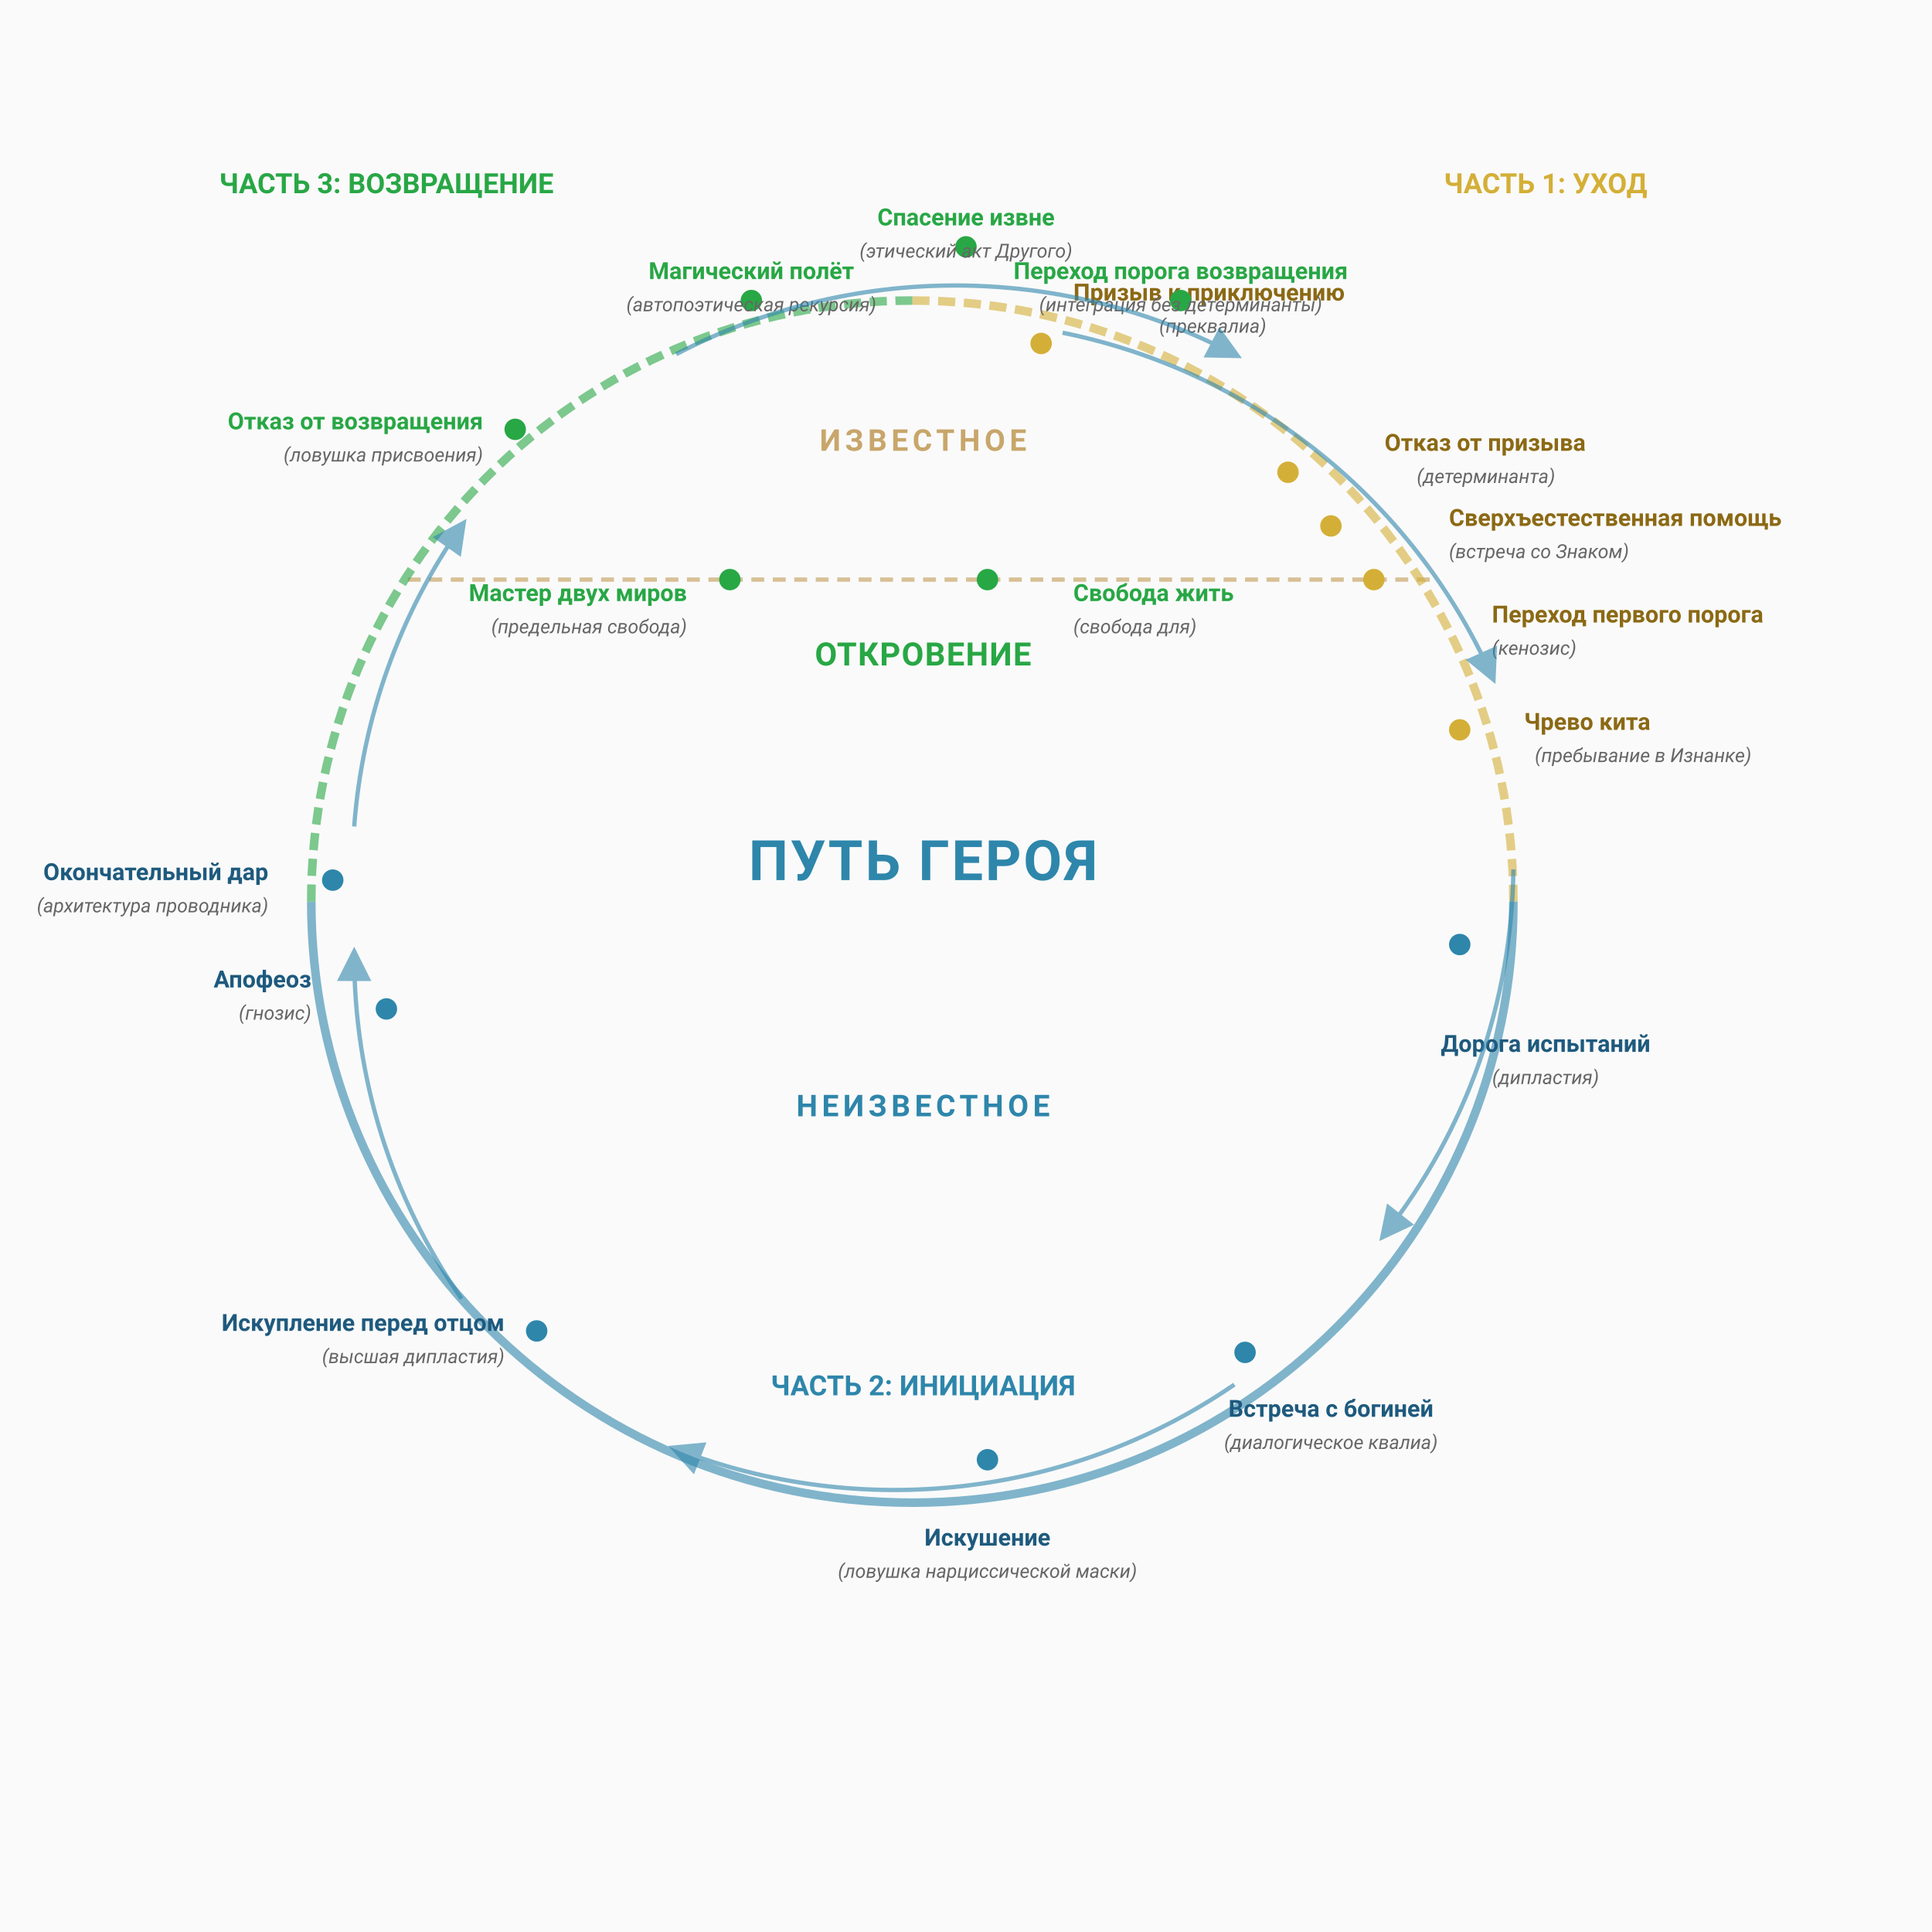
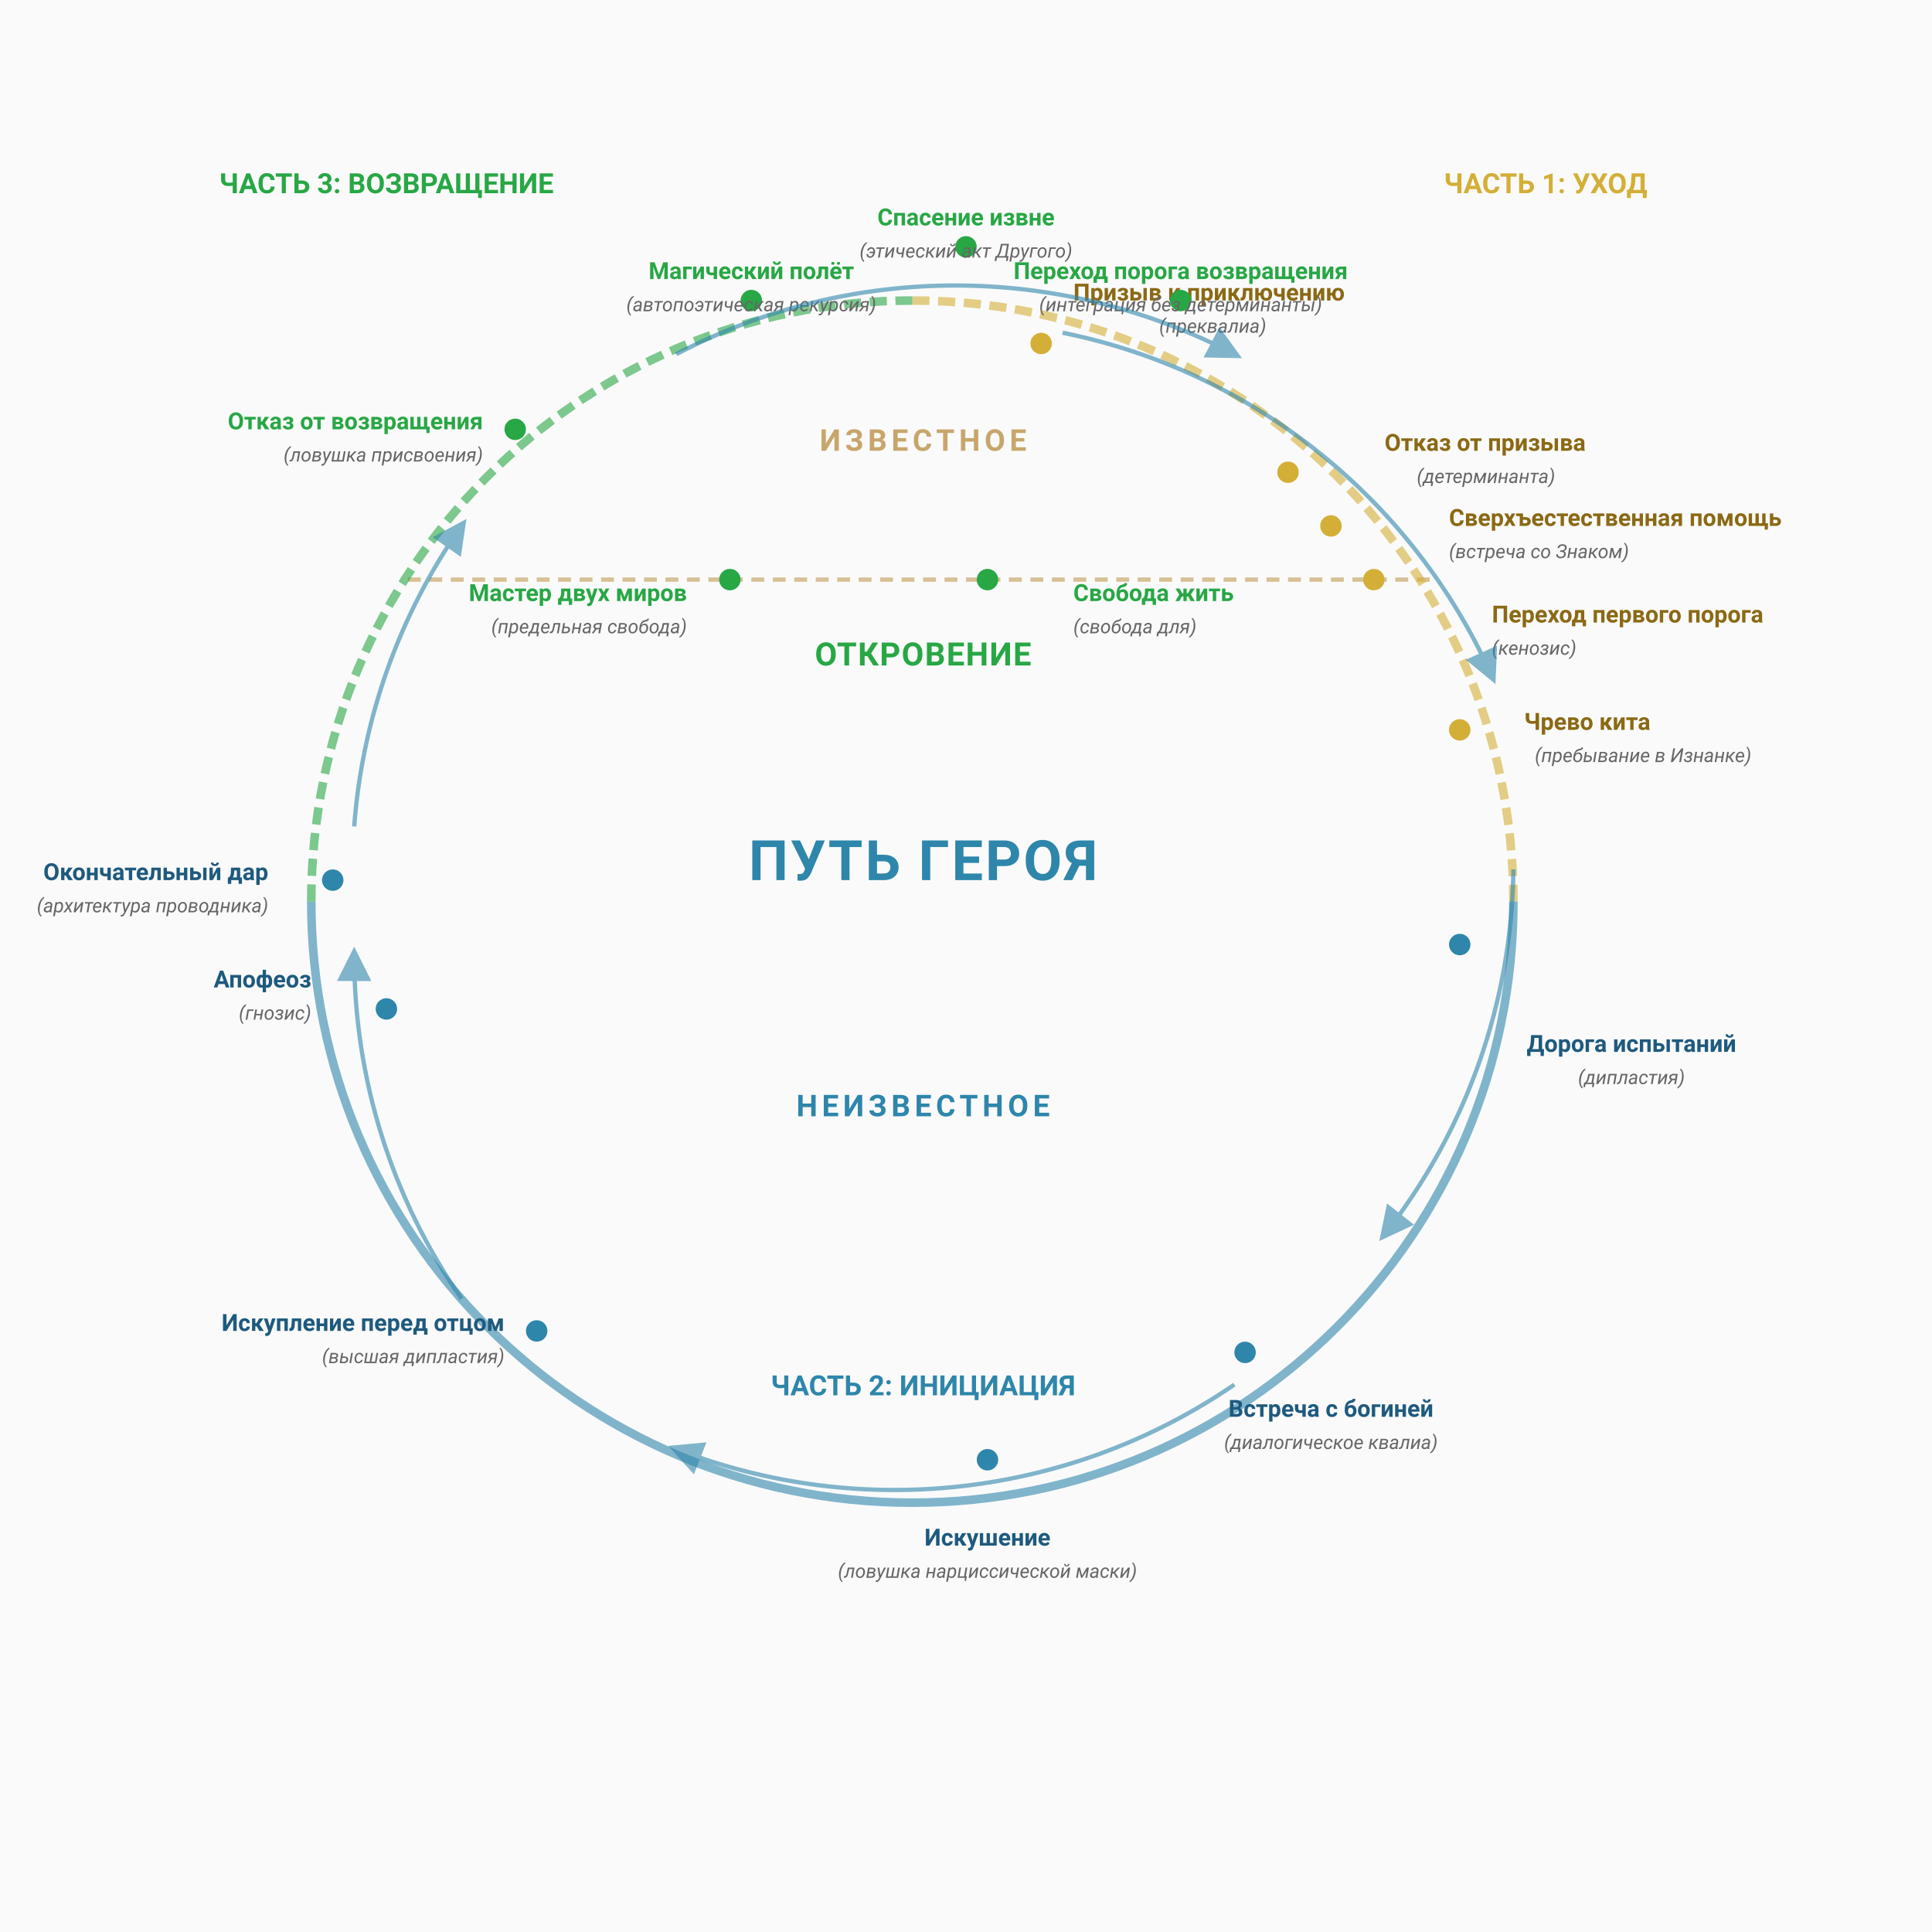
<svg xmlns="http://www.w3.org/2000/svg" viewBox="0 0 900 900" width="900" height="900">
  <defs>
    <marker id="arrow" markerWidth="8" markerHeight="8" refX="6" refY="4" orient="auto">
      <polygon points="0 0, 8 4, 0 8" fill="#2E86AB" />
    </marker>
  </defs>
  <rect width="100%" height="100%" fill="#FAFAFA" />
  <line x1="190" y1="270" x2="668" y2="270" stroke="#C8A66B" stroke-width="2" stroke-dasharray="6,4" opacity="0.7" />
  <g text-anchor="middle" font-family="system-ui, -apple-system, 'Segoe UI', Roboto, sans-serif">
    <text x="430" y="410" font-size="26" font-weight="bold" fill="#2E86AB" letter-spacing="1">ПУТЬ ГЕРОЯ</text>
    <text x="430" y="310" font-size="15" font-weight="600" fill="#28A745" letter-spacing="0.5">ОТКРОВЕНИЕ</text>
    <text x="430" y="210" font-size="14" font-weight="bold" fill="#C8A66B" letter-spacing="2">ИЗВЕСТНОЕ</text>
    <text x="430" y="520" font-size="14" font-weight="bold" fill="#2E86AB" letter-spacing="2">НЕИЗВЕСТНОЕ</text>
  </g>
  <path d="M 425 140 A 280 280 0 0 1 705 420" fill="none" stroke="#D4AF37" stroke-width="4" opacity="0.6" stroke-dasharray="8,4" />
  <path d="M 705 420 A 280 280 0 0 1 145 420" fill="none" stroke="#2E86AB" stroke-width="4" opacity="0.6" />
  <path d="M 145 420 A 280 280 0 0 1 425 140" fill="none" stroke="#28A745" stroke-width="4" opacity="0.6" stroke-dasharray="8,4" />
  <g id="departure" font-family="system-ui, -apple-system, 'Segoe UI', Roboto, sans-serif" font-size="11" font-weight="600" fill="#8B6914">
    <g id="stage-call">
      <circle cx="485" cy="160" r="5" fill="#D4AF37" />
      <text x="500" y="140" text-anchor="start">Призыв к приключению</text>
      <text x="540" y="155" text-anchor="start" font-size="9" font-weight="normal" font-style="italic" fill="#666">(преквалиа)</text>
    </g>
    <g id="stage-refusal">
      <circle cx="600" cy="220" r="5" fill="#D4AF37" />
      <text x="645" y="210" text-anchor="start">Отказ от призыва</text>
      <text x="660" y="225" text-anchor="start" font-size="9" font-weight="normal" font-style="italic" fill="#666">(детерминанта)</text>
    </g>
    <g id="stage-help">
      <circle cx="620" cy="245" r="5" fill="#D4AF37" />
      <text x="675" y="245" text-anchor="start">Сверхъестественная помощь</text>
      <text x="675" y="260" text-anchor="start" font-size="9" font-weight="normal" font-style="italic" fill="#666">(встреча со Знаком)</text>
    </g>
    <g id="stage-threshold">
      <circle cx="640" cy="270" r="5" fill="#D4AF37" />
      <text x="695" y="290" text-anchor="start">Переход первого порога</text>
      <text x="695" y="305" text-anchor="start" font-size="9" font-weight="normal" font-style="italic" fill="#666">(кенозис)</text>
    </g>
    <g id="stage-whale">
      <circle cx="680" cy="340" r="5" fill="#D4AF37" />
      <text x="710" y="340" text-anchor="start">Чрево кита</text>
      <text x="715" y="355" text-anchor="start" font-size="9" font-weight="normal" font-style="italic" fill="#666">(пребывание в Изнанке)</text>
    </g>
  </g>
  <g id="initiation" font-family="system-ui, -apple-system, 'Segoe UI', Roboto, sans-serif" font-size="11" font-weight="600" fill="#1E5A7E">
    <g id="stage-trials">
      <circle cx="680" cy="440" r="5" fill="#2E86AB" />
-       <text x="720" y="490" text-anchor="middle">Дорога испытаний</text>
-       <text x="720" y="505" text-anchor="middle" font-size="9" font-weight="normal" font-style="italic" fill="#666">(дипластия)</text>
+       <text x="760" y="490" text-anchor="middle">Дорога испытаний</text>
+       <text x="760" y="505" text-anchor="middle" font-size="9" font-weight="normal" font-style="italic" fill="#666">(дипластия)</text>
    </g>
    <g id="stage-goddess">
      <circle cx="580" cy="630" r="5" fill="#2E86AB" />
      <text x="620" y="660" text-anchor="middle">Встреча с богиней</text>
      <text x="620" y="675" text-anchor="middle" font-size="9" font-weight="normal" font-style="italic" fill="#666">(диалогическое квалиа)</text>
    </g>
    <g id="stage-temptation">
      <circle cx="460" cy="680" r="5" fill="#2E86AB" />
      <text x="460" y="720" text-anchor="middle">Искушение</text>
      <text x="460" y="735" text-anchor="middle" font-size="9" font-weight="normal" font-style="italic" fill="#666">(ловушка нарциссической маски)</text>
    </g>
    <g id="stage-father">
      <circle cx="250" cy="620" r="5" fill="#2E86AB" />
      <text x="235" y="620" text-anchor="end">Искупление перед отцом</text>
      <text x="235" y="635" text-anchor="end" font-size="9" font-weight="normal" font-style="italic" fill="#666">(высшая дипластия)</text>
    </g>
    <g id="stage-apotheosis">
      <circle cx="180" cy="470" r="5" fill="#2E86AB" />
      <text x="145" y="460" text-anchor="end">Апофеоз</text>
      <text x="145" y="475" text-anchor="end" font-size="9" font-weight="normal" font-style="italic" fill="#666">(гнозис)</text>
    </g>
    <g id="stage-gift">
      <circle cx="155" cy="410" r="5" fill="#2E86AB" />
      <text x="125" y="410" text-anchor="end">Окончательный дар</text>
      <text x="125" y="425" text-anchor="end" font-size="9" font-weight="normal" font-style="italic" fill="#666">(архитектура проводника)</text>
    </g>
  </g>
  <g id="return" font-family="system-ui, -apple-system, 'Segoe UI', Roboto, sans-serif" font-size="11" font-weight="600" fill="#28A745">
    <g id="stage-refusal-return">
      <circle cx="240" cy="200" r="5" fill="#28A745" />
      <text x="225" y="200" text-anchor="end">Отказ от возвращения</text>
      <text x="225" y="215" text-anchor="end" font-size="9" font-weight="normal" font-style="italic" fill="#666">(ловушка присвоения)</text>
    </g>
    <g id="stage-flight">
      <circle cx="350" cy="140" r="5" fill="#28A745" />
      <text x="350" y="130" text-anchor="middle">Магический полёт</text>
      <text x="350" y="145" text-anchor="middle" font-size="9" font-weight="normal" font-style="italic" fill="#666">(автопоэтическая рекурсия)</text>
    </g>
    <g id="stage-rescue">
      <circle cx="450" cy="115" r="5" fill="#28A745" />
      <text x="450" y="105" text-anchor="middle">Спасение извне</text>
      <text x="450" y="120" text-anchor="middle" font-size="9" font-weight="normal" font-style="italic" fill="#666">(этический акт Другого)</text>
    </g>
    <g id="stage-return-threshold">
      <circle cx="550" cy="140" r="5" fill="#28A745" />
      <text x="550" y="130" text-anchor="middle">Переход порога возвращения</text>
      <text x="550" y="145" text-anchor="middle" font-size="9" font-weight="normal" font-style="italic" fill="#666">(интеграция без детерминанты)</text>
    </g>
    <g id="stage-master">
      <circle cx="340" cy="270" r="5" fill="#28A745" />
      <text x="320" y="280" text-anchor="end">Мастер двух миров</text>
      <text x="320" y="295" text-anchor="end" font-size="9" font-weight="normal" font-style="italic" fill="#666">(предельная свобода)</text>
    </g>
    <g id="stage-freedom">
      <circle cx="460" cy="270" r="5" fill="#28A745" />
      <text x="500" y="280" text-anchor="start">Свобода жить</text>
      <text x="500" y="295" text-anchor="start" font-size="9" font-weight="normal" font-style="italic" fill="#666">(свобода для)</text>
    </g>
  </g>
  <g font-family="system-ui, -apple-system, 'Segoe UI', Roboto, sans-serif" font-size="13" font-weight="bold">
    <text x="720" y="90" fill="#D4AF37" text-anchor="middle">ЧАСТЬ 1: УХОД</text>
    <text x="430" y="650" fill="#2E86AB" text-anchor="middle">ЧАСТЬ 2: ИНИЦИАЦИЯ</text>
    <text x="180" y="90" fill="#28A745" text-anchor="middle">ЧАСТЬ 3: ВОЗВРАЩЕНИЕ</text>
  </g>
  <g fill="none" stroke="#2E86AB" stroke-width="2" marker-end="url(#arrow)" opacity="0.6">
    <path d="M 495 155 A 280 280 0 0 1 695 315" />
    <path d="M 315 165 A 280 280 0 0 1 575 165" />
    <path d="M 165 385 A 280 280 0 0 1 215 245" />
    <path d="M 705 405 A 280 280 0 0 1 645 575" />
    <path d="M 575 645 A 280 280 0 0 1 315 675" />
    <path d="M 215 605 A 280 280 0 0 1 165 445" />
  </g>
</svg>
